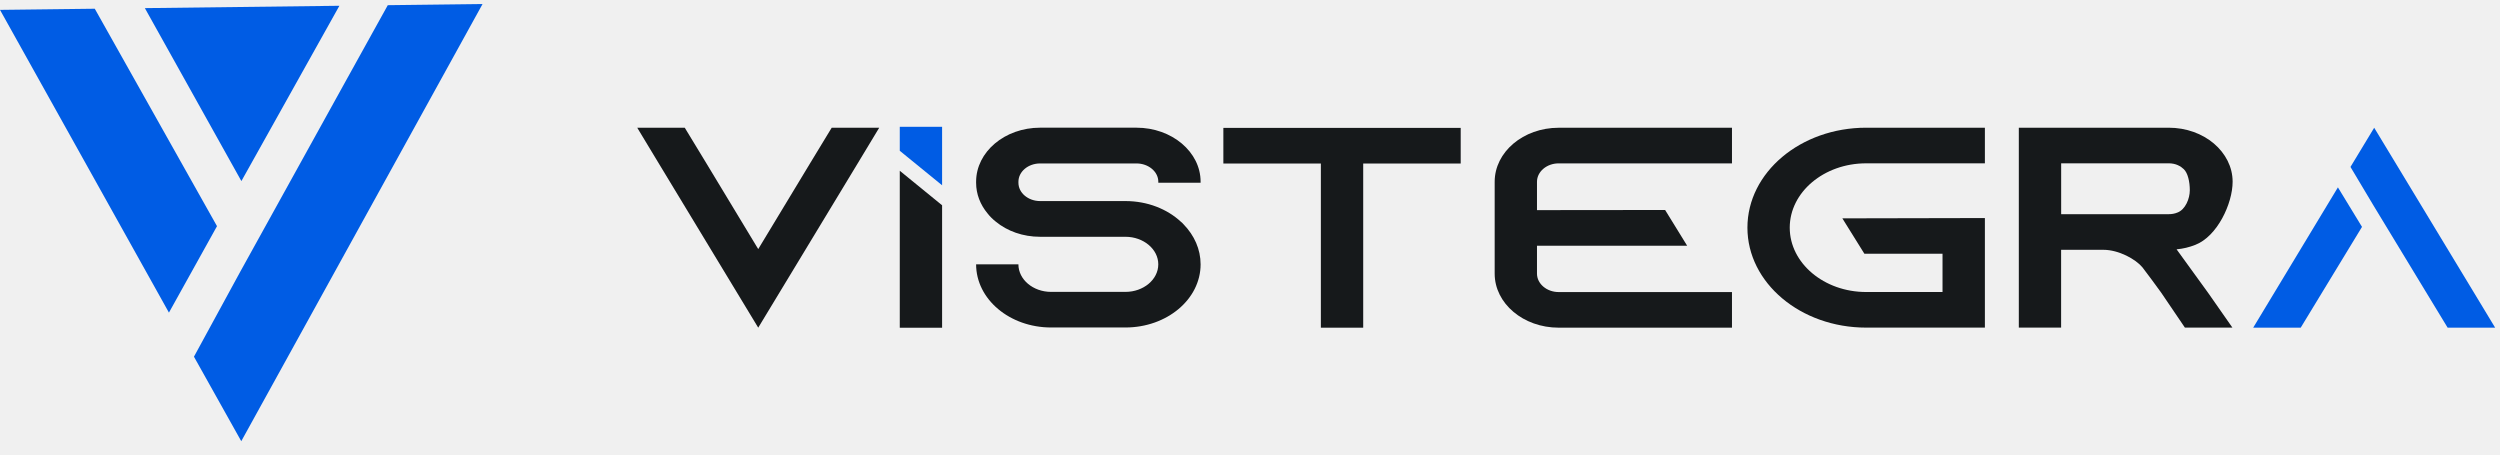
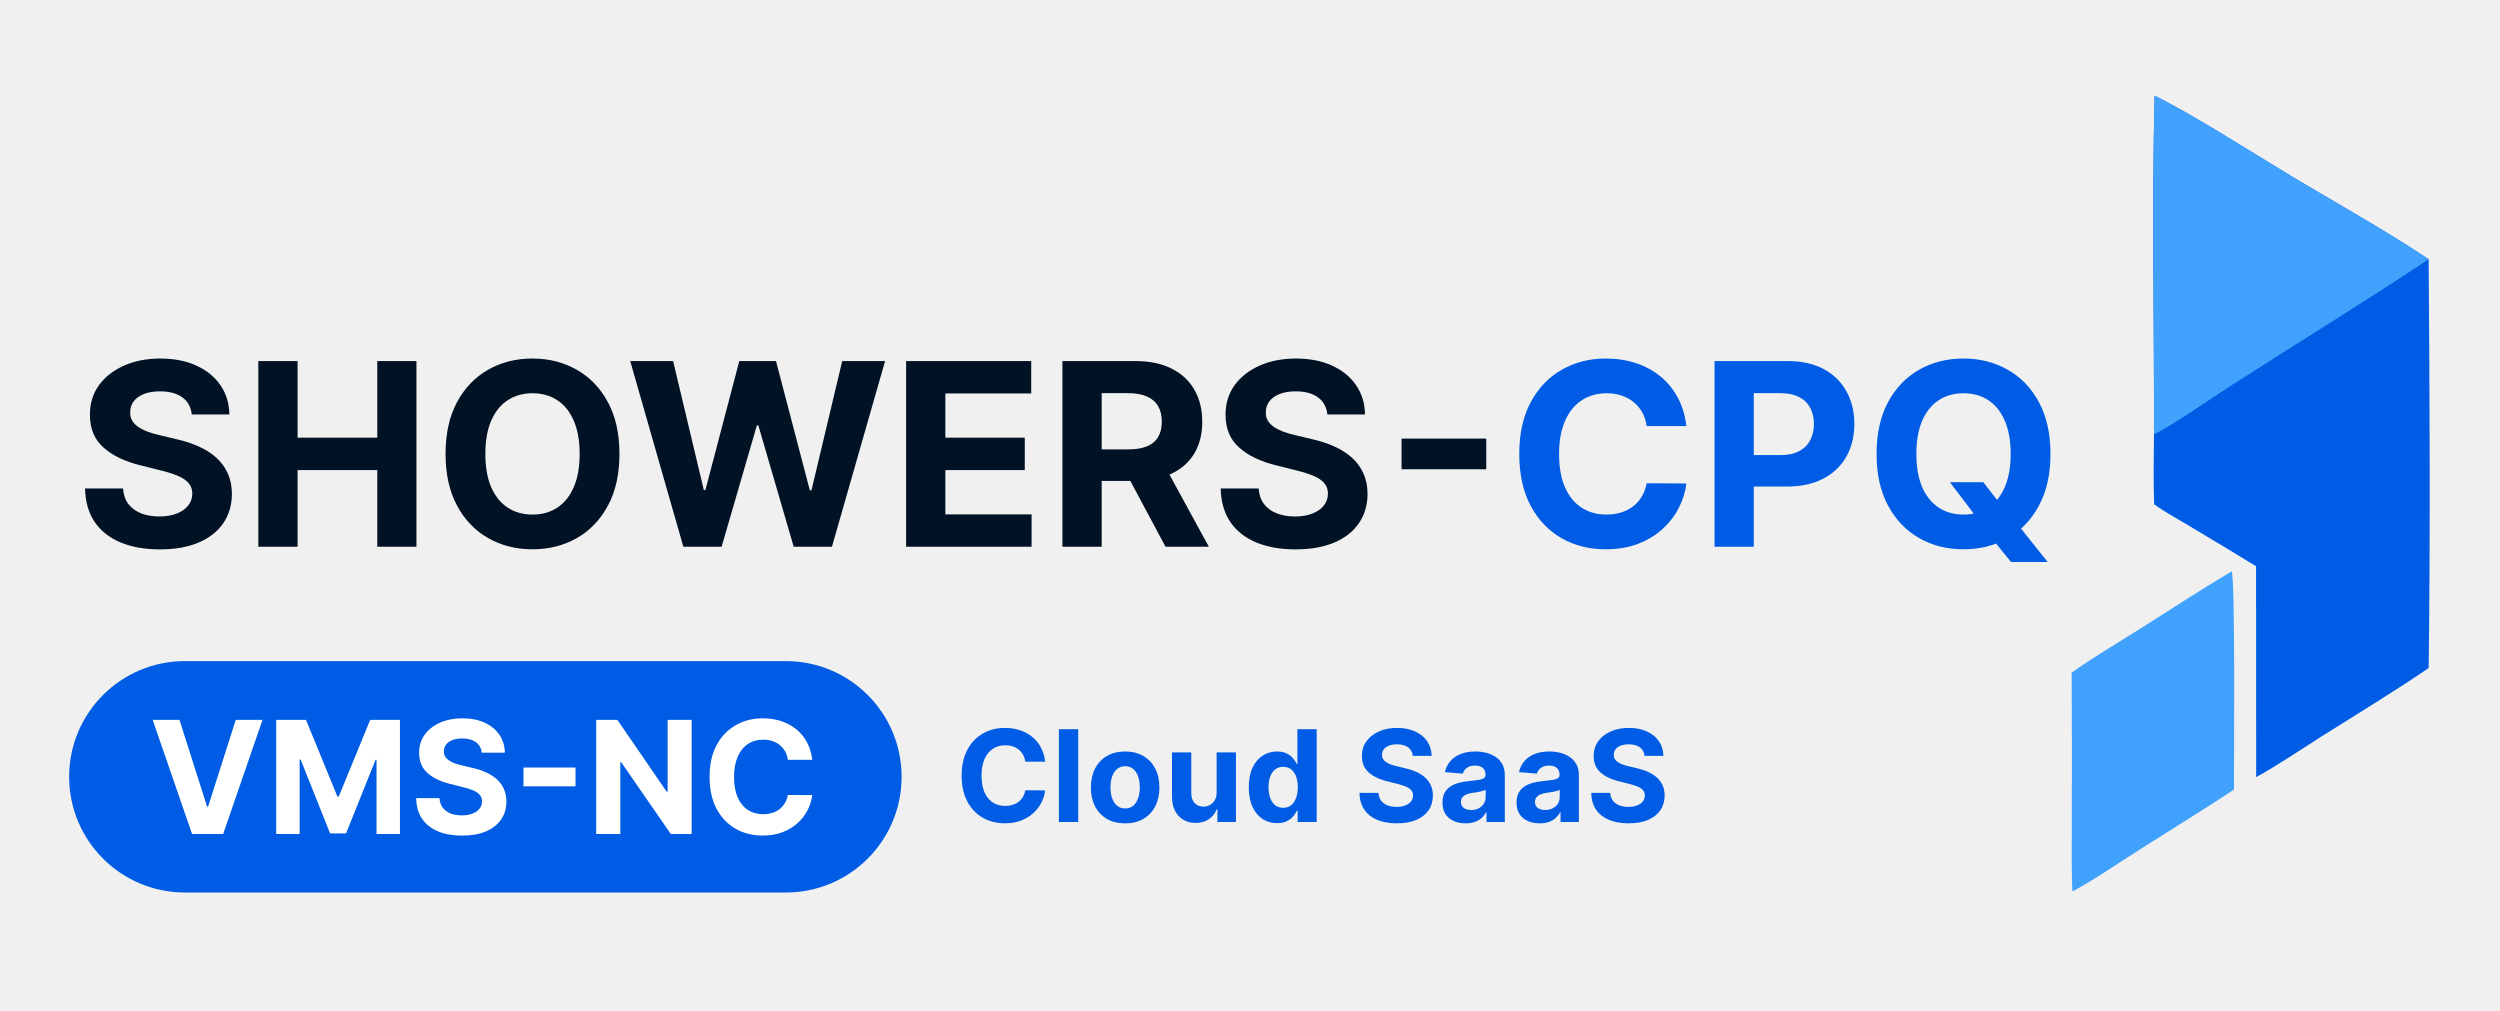
- <svg xmlns="http://www.w3.org/2000/svg" width="220" height="40" viewBox="0 0 220 40" fill="none">
-   <path d="M42.464 0.355L34.125 0.456C32.855 2.748 31.585 5.041 30.314 7.333C27.269 12.822 21.13 23.933 21.13 23.933C19.775 26.419 18.423 28.903 17.068 31.389C18.456 33.869 19.844 36.348 21.231 38.826C22.601 36.345 23.971 33.864 25.341 31.381C28.809 25.101 36.517 11.133 40.34 4.204C41.419 2.252 42.187 0.859 42.464 0.355ZM14.867 27.511C10.615 19.892 4.252 8.486 0 0.869L8.34 0.768L19.096 19.902L14.867 27.511ZM21.242 15.936C16.99 8.317 17 8.334 12.748 0.715L29.867 0.508L21.242 15.936Z" fill="#005CE4" />
-   <path d="M77.37 11.242L75.471 14.387L66.724 28.835L57.977 14.387L56.078 11.242H60.26L62.171 14.387L66.724 21.92L71.278 14.387L73.188 11.242H77.37Z" fill="#16191B" />
-   <path d="M101.931 16.085V15.992C101.931 15.104 101.064 14.383 100.008 14.383H91.533C90.478 14.383 89.622 15.104 89.622 15.992V16.085C89.622 16.973 90.478 17.694 91.533 17.694H99.039C100.974 17.694 102.711 18.393 103.916 19.512C104.015 19.584 104.089 19.669 104.165 19.752C105.096 20.712 105.653 21.935 105.653 23.262C105.653 26.333 102.689 28.819 99.039 28.819H92.499C88.852 28.819 85.898 26.333 85.898 23.262H89.62C89.62 24.599 90.91 25.686 92.499 25.686H99.039C100.628 25.686 101.929 24.599 101.929 23.262C101.929 21.924 100.626 20.837 99.039 20.837H91.533C90.007 20.837 88.642 20.335 87.636 19.51C87.362 19.292 87.114 19.051 86.903 18.779C86.269 18.016 85.898 17.086 85.898 16.083V15.99C85.898 13.368 88.418 11.236 91.533 11.236H100.008C103.122 11.236 105.653 13.368 105.653 15.99V16.083H101.931V16.085Z" fill="#16191B" />
-   <path d="M128.541 11.254V14.39H119.962V28.836H116.236V14.39H107.656V11.254H128.541Z" fill="#16191B" />
-   <path d="M135.255 15.994V18.491L146.531 18.479L148.47 21.625H135.255V24.081C135.255 24.97 136.111 25.701 137.165 25.701H152.414V28.835H137.165C134.051 28.835 131.531 26.705 131.531 24.081V15.996C131.531 13.374 134.051 11.242 137.165 11.242H152.414V14.377H137.165C136.113 14.375 135.255 15.106 135.255 15.994Z" fill="#16191B" />
-   <path d="M157.497 20.034C157.497 23.158 160.513 25.697 164.222 25.697H170.942V22.326H164.064L162.127 19.215L174.67 19.188V28.83H164.222C158.452 28.83 153.773 24.892 153.773 20.034C153.773 15.176 158.45 11.238 164.222 11.238H174.67V14.373H164.222C160.511 14.371 157.497 16.91 157.497 20.034Z" fill="#16191B" />
-   <path d="M194.325 25.785L196.452 28.83H192.271L190.186 25.755L189.296 24.539L188.531 23.523C187.939 22.809 186.453 21.983 185.1 21.983H181.378V28.831H177.656V11.238H190.839C192.403 11.238 193.805 11.77 194.821 12.629C195.839 13.495 196.471 14.686 196.471 15.992C196.471 17.914 195.118 20.813 193.17 21.555C192.662 21.754 192.115 21.889 191.545 21.94C191.543 21.94 191.541 21.94 191.539 21.94L194.325 25.785ZM190.837 18.848C191.111 18.848 191.37 18.806 191.619 18.702C192.313 18.441 192.703 17.483 192.703 16.739C192.703 15.995 192.528 15.215 192.169 14.882C191.9 14.634 191.495 14.371 190.837 14.371H181.382V18.848H190.837Z" fill="#16191B" />
-   <path d="M218.51 27.075C216.594 23.907 212.727 17.518 210.99 14.646C210.303 13.512 209.616 12.377 208.929 11.242C208.233 12.391 207.538 13.54 206.842 14.69C207.521 15.827 208.199 16.963 208.878 18.102C208.878 18.102 211.957 23.181 213.483 25.692C214.12 26.74 214.755 27.789 215.393 28.837H219.573C219.434 28.604 219.048 27.967 218.51 27.075ZM207.856 19.966L202.462 28.835H198.281C200.412 25.304 203.603 20.018 205.736 16.488L207.856 19.966Z" fill="#005CE4" />
-   <path d="M79.18 28.837V15.027L82.905 18.065V28.839H79.18V28.837Z" fill="#16191B" />
-   <path d="M79.18 13.269L82.905 16.305V11.16H79.18V13.269Z" fill="#005CE4" />
+ <svg xmlns="http://www.w3.org/2000/svg" width="940" height="380" viewBox="0 0 940 380" fill="none">
+   <path d="M810.138 36C823.609 42.584 846.034 56.836 859.254 64.836C875.833 74.873 897.385 86.885 913.171 97.48C913.553 147.942 913.81 200.711 913.183 251.166C900.362 259.936 886.081 268.575 872.85 276.929C865.989 281.263 855.079 288.602 848.321 292.177L848.281 212.905C840.194 207.958 832.078 203.058 823.934 198.202C820.016 195.86 813.503 192.242 809.962 189.625C809.659 180.708 809.785 172.136 809.899 163.221C810.013 121.707 809.061 77.24 810.138 36Z" fill="#005CE4" />
+   <path d="M810.138 36C823.609 42.584 846.034 56.836 859.254 64.836C875.833 74.873 897.385 86.885 913.171 97.48C888.768 113.699 863.257 129.318 838.557 145.172C832.865 148.824 815.203 161.091 809.899 163.221C810.013 121.707 809.061 77.24 810.138 36Z" fill="#41A2FD" />
+   <path d="M839.088 214.831C840.491 216.932 839.972 287.642 839.966 296.875C824.915 306.841 809.3 316.208 794.198 326.111C789.385 329.266 784.298 332.497 779.233 335.19C778.8 327.619 779.028 316.907 778.999 309.126C779.079 290.404 779.056 271.681 778.931 252.958C786.225 247.623 796.896 241.339 804.755 236.37C815.996 229.268 827.704 221.59 839.088 214.831Z" fill="#41A2FD" />
+   <path d="M295.5 248.58H69.5C45.476 248.58 26 268.056 26 292.08C26 316.104 45.476 335.58 69.5 335.58H295.5C319.524 335.58 339 316.104 339 292.08C339 268.056 319.524 248.58 295.5 248.58Z" fill="#005CE4" />
+   <path d="M67.482 270.671L77.853 303.272H78.251L88.643 270.671H98.7L83.908 313.58H72.217L57.404 270.671H67.482ZM103.864 270.671H115.052L126.869 299.5H127.372L139.189 270.671H150.377V313.58H141.577V285.651H141.221L130.117 313.37H124.124L113.02 285.547H112.664V313.58H103.864V270.671ZM181.129 283.011C180.961 281.321 180.242 280.008 178.971 279.072C177.7 278.137 175.975 277.669 173.796 277.669C172.315 277.669 171.065 277.878 170.045 278.297C169.026 278.702 168.244 279.268 167.699 279.994C167.168 280.721 166.903 281.545 166.903 282.467C166.875 283.235 167.035 283.905 167.384 284.478C167.748 285.051 168.244 285.547 168.872 285.966C169.501 286.371 170.227 286.727 171.051 287.034C171.875 287.327 172.755 287.579 173.691 287.788L177.546 288.71C179.418 289.129 181.136 289.688 182.7 290.386C184.265 291.085 185.619 291.944 186.765 292.963C187.91 293.983 188.797 295.184 189.426 296.567C190.068 297.95 190.396 299.535 190.41 301.323C190.396 303.949 189.726 306.226 188.399 308.153C187.086 310.067 185.186 311.555 182.7 312.616C180.228 313.664 177.246 314.188 173.754 314.188C170.29 314.188 167.273 313.657 164.703 312.595C162.147 311.534 160.149 309.962 158.71 307.881C157.286 305.786 156.539 303.195 156.469 300.108H165.247C165.345 301.547 165.757 302.748 166.484 303.712C167.224 304.662 168.209 305.381 169.438 305.87C170.681 306.345 172.085 306.582 173.649 306.582C175.186 306.582 176.519 306.359 177.651 305.912C178.796 305.465 179.683 304.843 180.312 304.047C180.94 303.251 181.255 302.336 181.255 301.302C181.255 300.338 180.968 299.528 180.396 298.872C179.837 298.215 179.013 297.657 177.923 297.196C176.848 296.735 175.528 296.316 173.963 295.939L169.291 294.765C165.673 293.885 162.817 292.51 160.722 290.638C158.627 288.766 157.586 286.245 157.6 283.074C157.586 280.476 158.277 278.206 159.674 276.265C161.085 274.323 163.02 272.808 165.478 271.718C167.936 270.629 170.73 270.084 173.859 270.084C177.043 270.084 179.823 270.629 182.197 271.718C184.586 272.808 186.444 274.323 187.771 276.265C189.097 278.206 189.782 280.455 189.824 283.011H181.129ZM216.396 288.585V295.666H196.827V288.585H216.396ZM260.059 270.671V313.58H252.223L233.555 286.573H233.241V313.58H224.169V270.671H232.131L250.652 297.657H251.029V270.671H260.059ZM305.414 285.693H296.237C296.07 284.506 295.728 283.451 295.211 282.53C294.694 281.594 294.031 280.798 293.22 280.141C292.41 279.485 291.474 278.982 290.413 278.633C289.365 278.283 288.227 278.109 286.998 278.109C284.777 278.109 282.842 278.66 281.194 279.764C279.546 280.853 278.268 282.446 277.36 284.541C276.452 286.622 275.998 289.15 275.998 292.125C275.998 295.184 276.452 297.754 277.36 299.836C278.282 301.917 279.567 303.488 281.215 304.55C282.863 305.611 284.77 306.142 286.935 306.142C288.15 306.142 289.275 305.981 290.308 305.66C291.356 305.339 292.285 304.871 293.095 304.256C293.905 303.628 294.575 302.867 295.106 301.973C295.651 301.079 296.028 300.059 296.237 298.914L305.414 298.956C305.177 300.925 304.583 302.825 303.633 304.655C302.698 306.47 301.434 308.098 299.841 309.536C298.263 310.961 296.377 312.092 294.184 312.93C292.005 313.755 289.54 314.167 286.788 314.167C282.961 314.167 279.539 313.301 276.522 311.569C273.519 309.837 271.144 307.329 269.398 304.047C267.666 300.764 266.8 296.791 266.8 292.125C266.8 287.446 267.68 283.465 269.44 280.183C271.2 276.901 273.589 274.4 276.606 272.682C279.623 270.95 283.017 270.084 286.788 270.084C289.275 270.084 291.579 270.433 293.702 271.132C295.839 271.83 297.732 272.85 299.38 274.191C301.028 275.518 302.369 277.145 303.403 279.072C304.451 281 305.121 283.207 305.414 285.693Z" fill="white" />
+   <path d="M392.991 286.392H385.526C385.389 285.427 385.111 284.569 384.69 283.819C384.27 283.057 383.73 282.41 383.071 281.875C382.412 281.341 381.651 280.932 380.787 280.648C379.935 280.364 379.009 280.222 378.009 280.222C376.202 280.222 374.628 280.671 373.287 281.569C371.946 282.455 370.906 283.75 370.168 285.455C369.429 287.148 369.06 289.205 369.06 291.625C369.06 294.114 369.429 296.205 370.168 297.898C370.918 299.591 371.963 300.87 373.304 301.733C374.645 302.597 376.196 303.029 377.957 303.029C378.946 303.029 379.861 302.898 380.702 302.637C381.554 302.375 382.31 301.995 382.969 301.495C383.628 300.983 384.173 300.364 384.605 299.637C385.048 298.91 385.355 298.08 385.526 297.148L392.991 297.182C392.798 298.785 392.315 300.33 391.543 301.819C390.781 303.296 389.753 304.62 388.457 305.79C387.173 306.949 385.639 307.87 383.855 308.552C382.082 309.222 380.077 309.557 377.838 309.557C374.724 309.557 371.94 308.853 369.486 307.444C367.043 306.035 365.111 303.995 363.69 301.324C362.281 298.654 361.577 295.421 361.577 291.625C361.577 287.819 362.293 284.58 363.724 281.91C365.156 279.239 367.099 277.205 369.554 275.807C372.009 274.398 374.77 273.694 377.838 273.694C379.861 273.694 381.736 273.978 383.463 274.546C385.202 275.114 386.741 275.944 388.082 277.034C389.423 278.114 390.514 279.438 391.355 281.006C392.207 282.574 392.753 284.37 392.991 286.392ZM405.409 274.171V309.08H398.148V274.171H405.409ZM423.055 309.591C420.408 309.591 418.118 309.029 416.186 307.904C414.266 306.767 412.783 305.188 411.737 303.165C410.692 301.131 410.169 298.773 410.169 296.091C410.169 293.387 410.692 291.023 411.737 289C412.783 286.966 414.266 285.387 416.186 284.262C418.118 283.125 420.408 282.557 423.055 282.557C425.703 282.557 427.987 283.125 429.908 284.262C431.839 285.387 433.328 286.966 434.374 289C435.419 291.023 435.942 293.387 435.942 296.091C435.942 298.773 435.419 301.131 434.374 303.165C433.328 305.188 431.839 306.767 429.908 307.904C427.987 309.029 425.703 309.591 423.055 309.591ZM423.089 303.966C424.294 303.966 425.3 303.625 426.107 302.944C426.913 302.25 427.521 301.307 427.93 300.114C428.351 298.921 428.561 297.563 428.561 296.04C428.561 294.517 428.351 293.16 427.93 291.966C427.521 290.773 426.913 289.83 426.107 289.137C425.3 288.444 424.294 288.097 423.089 288.097C421.874 288.097 420.851 288.444 420.021 289.137C419.203 289.83 418.584 290.773 418.163 291.966C417.754 293.16 417.55 294.517 417.55 296.04C417.55 297.563 417.754 298.921 418.163 300.114C418.584 301.307 419.203 302.25 420.021 302.944C420.851 303.625 421.874 303.966 423.089 303.966ZM457.453 297.932V282.898H464.714V309.08H457.743V304.324H457.47C456.879 305.858 455.896 307.091 454.521 308.023C453.158 308.955 451.493 309.421 449.527 309.421C447.777 309.421 446.237 309.023 444.908 308.228C443.578 307.432 442.538 306.302 441.788 304.836C441.05 303.37 440.675 301.614 440.663 299.569V282.898H447.925V298.273C447.936 299.819 448.351 301.04 449.169 301.938C449.987 302.836 451.084 303.285 452.459 303.285C453.334 303.285 454.152 303.086 454.913 302.688C455.675 302.279 456.288 301.677 456.754 300.881C457.232 300.086 457.464 299.103 457.453 297.932ZM480.17 309.506C478.182 309.506 476.381 308.995 474.767 307.972C473.165 306.938 471.892 305.421 470.949 303.421C470.017 301.41 469.551 298.944 469.551 296.023C469.551 293.023 470.034 290.529 471 288.54C471.966 286.54 473.25 285.046 474.852 284.057C476.466 283.057 478.233 282.557 480.153 282.557C481.619 282.557 482.841 282.807 483.818 283.307C484.807 283.796 485.602 284.41 486.205 285.148C486.818 285.875 487.284 286.591 487.602 287.296H487.824V274.171H495.068V309.08H487.909V304.887H487.602C487.261 305.614 486.778 306.336 486.153 307.052C485.54 307.756 484.739 308.341 483.75 308.807C482.773 309.273 481.58 309.506 480.17 309.506ZM482.472 303.728C483.642 303.728 484.631 303.41 485.438 302.773C486.256 302.125 486.881 301.222 487.312 300.063C487.756 298.904 487.977 297.546 487.977 295.989C487.977 294.432 487.761 293.08 487.33 291.932C486.898 290.785 486.273 289.898 485.455 289.273C484.636 288.648 483.642 288.336 482.472 288.336C481.278 288.336 480.273 288.66 479.455 289.307C478.636 289.955 478.017 290.853 477.597 292C477.176 293.148 476.966 294.478 476.966 295.989C476.966 297.512 477.176 298.858 477.597 300.029C478.028 301.188 478.648 302.097 479.455 302.756C480.273 303.404 481.278 303.728 482.472 303.728ZM531.222 284.211C531.085 282.836 530.5 281.767 529.466 281.006C528.432 280.245 527.028 279.864 525.256 279.864C524.051 279.864 523.034 280.035 522.205 280.375C521.375 280.705 520.739 281.165 520.295 281.756C519.864 282.347 519.648 283.017 519.648 283.767C519.625 284.392 519.756 284.938 520.04 285.404C520.335 285.87 520.739 286.273 521.25 286.614C521.761 286.944 522.352 287.233 523.023 287.483C523.693 287.722 524.409 287.927 525.17 288.097L528.307 288.847C529.83 289.188 531.227 289.642 532.5 290.211C533.773 290.779 534.875 291.478 535.807 292.307C536.739 293.137 537.46 294.114 537.972 295.239C538.494 296.364 538.761 297.654 538.773 299.108C538.761 301.245 538.216 303.097 537.136 304.665C536.068 306.222 534.523 307.432 532.5 308.296C530.489 309.148 528.063 309.574 525.222 309.574C522.403 309.574 519.949 309.142 517.858 308.279C515.778 307.415 514.153 306.137 512.983 304.444C511.824 302.739 511.216 300.631 511.159 298.12H518.301C518.381 299.29 518.716 300.267 519.307 301.052C519.909 301.824 520.71 302.41 521.71 302.807C522.722 303.194 523.864 303.387 525.136 303.387C526.386 303.387 527.472 303.205 528.392 302.841C529.324 302.478 530.045 301.972 530.557 301.324C531.068 300.677 531.324 299.932 531.324 299.091C531.324 298.307 531.091 297.648 530.625 297.114C530.17 296.58 529.5 296.125 528.614 295.75C527.739 295.375 526.665 295.035 525.392 294.728L521.591 293.773C518.648 293.057 516.324 291.938 514.619 290.415C512.915 288.892 512.068 286.841 512.08 284.262C512.068 282.148 512.631 280.302 513.767 278.722C514.915 277.142 516.489 275.91 518.489 275.023C520.489 274.137 522.761 273.694 525.307 273.694C527.898 273.694 530.159 274.137 532.091 275.023C534.034 275.91 535.545 277.142 536.625 278.722C537.705 280.302 538.261 282.131 538.295 284.211H531.222ZM551.067 309.574C549.396 309.574 547.908 309.285 546.601 308.705C545.294 308.114 544.26 307.245 543.499 306.097C542.749 304.938 542.374 303.495 542.374 301.767C542.374 300.313 542.641 299.091 543.175 298.103C543.709 297.114 544.436 296.319 545.357 295.716C546.277 295.114 547.322 294.66 548.493 294.353C549.675 294.046 550.913 293.83 552.209 293.705C553.732 293.546 554.959 293.398 555.891 293.262C556.822 293.114 557.499 292.898 557.919 292.614C558.339 292.33 558.55 291.91 558.55 291.353V291.25C558.55 290.171 558.209 289.336 557.527 288.745C556.857 288.154 555.902 287.858 554.663 287.858C553.357 287.858 552.317 288.148 551.544 288.728C550.771 289.296 550.26 290.012 550.01 290.875L543.294 290.33C543.635 288.739 544.305 287.364 545.305 286.205C546.305 285.035 547.595 284.137 549.175 283.512C550.766 282.875 552.607 282.557 554.697 282.557C556.152 282.557 557.544 282.728 558.874 283.069C560.214 283.41 561.402 283.938 562.436 284.654C563.482 285.37 564.305 286.29 564.908 287.415C565.51 288.529 565.811 289.864 565.811 291.421V309.08H558.925V305.449H558.72C558.3 306.267 557.737 306.989 557.033 307.614C556.328 308.228 555.482 308.711 554.493 309.063C553.504 309.404 552.362 309.574 551.067 309.574ZM553.146 304.563C554.214 304.563 555.158 304.353 555.976 303.932C556.794 303.5 557.436 302.921 557.902 302.194C558.368 301.466 558.601 300.642 558.601 299.722V296.944C558.374 297.091 558.061 297.228 557.663 297.353C557.277 297.466 556.839 297.574 556.351 297.677C555.862 297.767 555.374 297.853 554.885 297.932C554.396 298 553.953 298.063 553.555 298.12C552.703 298.245 551.959 298.444 551.322 298.716C550.686 298.989 550.192 299.358 549.839 299.824C549.487 300.279 549.311 300.847 549.311 301.529C549.311 302.517 549.669 303.273 550.385 303.796C551.112 304.307 552.033 304.563 553.146 304.563ZM578.911 309.574C577.24 309.574 575.751 309.285 574.445 308.705C573.138 308.114 572.104 307.245 571.342 306.097C570.592 304.938 570.217 303.495 570.217 301.767C570.217 300.313 570.484 299.091 571.018 298.103C571.553 297.114 572.28 296.319 573.2 295.716C574.121 295.114 575.166 294.66 576.337 294.353C577.518 294.046 578.757 293.83 580.053 293.705C581.575 293.546 582.803 293.398 583.734 293.262C584.666 293.114 585.342 292.898 585.763 292.614C586.183 292.33 586.393 291.91 586.393 291.353V291.25C586.393 290.171 586.053 289.336 585.371 288.745C584.7 288.154 583.746 287.858 582.507 287.858C581.2 287.858 580.161 288.148 579.388 288.728C578.615 289.296 578.104 290.012 577.854 290.875L571.138 290.33C571.479 288.739 572.149 287.364 573.149 286.205C574.149 285.035 575.439 284.137 577.018 283.512C578.609 282.875 580.45 282.557 582.541 282.557C583.996 282.557 585.388 282.728 586.717 283.069C588.058 283.41 589.246 283.938 590.28 284.654C591.325 285.37 592.149 286.29 592.751 287.415C593.354 288.529 593.655 289.864 593.655 291.421V309.08H586.768V305.449H586.564C586.143 306.267 585.581 306.989 584.876 307.614C584.172 308.228 583.325 308.711 582.337 309.063C581.348 309.404 580.206 309.574 578.911 309.574ZM580.99 304.563C582.058 304.563 583.001 304.353 583.82 303.932C584.638 303.5 585.28 302.921 585.746 302.194C586.212 301.466 586.445 300.642 586.445 299.722V296.944C586.217 297.091 585.905 297.228 585.507 297.353C585.121 297.466 584.683 297.574 584.195 297.677C583.706 297.767 583.217 297.853 582.729 297.932C582.24 298 581.797 298.063 581.399 298.12C580.547 298.245 579.803 298.444 579.166 298.716C578.53 298.989 578.036 299.358 577.683 299.824C577.331 300.279 577.155 300.847 577.155 301.529C577.155 302.517 577.513 303.273 578.229 303.796C578.956 304.307 579.876 304.563 580.99 304.563ZM618.362 284.211C618.226 282.836 617.641 281.767 616.607 281.006C615.572 280.245 614.169 279.864 612.396 279.864C611.192 279.864 610.175 280.035 609.345 280.375C608.516 280.705 607.879 281.165 607.436 281.756C607.004 282.347 606.788 283.017 606.788 283.767C606.766 284.392 606.896 284.938 607.18 285.404C607.476 285.87 607.879 286.273 608.391 286.614C608.902 286.944 609.493 287.233 610.163 287.483C610.834 287.722 611.55 287.927 612.311 288.097L615.447 288.847C616.97 289.188 618.368 289.642 619.641 290.211C620.913 290.779 622.016 291.478 622.947 292.307C623.879 293.137 624.601 294.114 625.112 295.239C625.635 296.364 625.902 297.654 625.913 299.108C625.902 301.245 625.357 303.097 624.277 304.665C623.209 306.222 621.663 307.432 619.641 308.296C617.629 309.148 615.203 309.574 612.362 309.574C609.544 309.574 607.089 309.142 604.999 308.279C602.919 307.415 601.294 306.137 600.124 304.444C598.964 302.739 598.357 300.631 598.3 298.12H605.442C605.521 299.29 605.857 300.267 606.447 301.052C607.05 301.824 607.851 302.41 608.851 302.807C609.862 303.194 611.004 303.387 612.277 303.387C613.527 303.387 614.612 303.205 615.533 302.841C616.464 302.478 617.186 301.972 617.697 301.324C618.209 300.677 618.464 299.932 618.464 299.091C618.464 298.307 618.232 297.648 617.766 297.114C617.311 296.58 616.641 296.125 615.754 295.75C614.879 295.375 613.805 295.035 612.533 294.728L608.732 293.773C605.788 293.057 603.464 291.938 601.76 290.415C600.055 288.892 599.209 286.841 599.22 284.262C599.209 282.148 599.771 280.302 600.908 278.722C602.055 277.142 603.629 275.91 605.629 275.023C607.629 274.137 609.902 273.694 612.447 273.694C615.038 273.694 617.3 274.137 619.232 275.023C621.175 275.91 622.686 277.142 623.766 278.722C624.845 280.302 625.402 282.131 625.436 284.211H618.362Z" fill="#005CE4" />
+   <path d="M72.099 155.841C71.827 153.091 70.656 150.955 68.588 149.432C66.52 147.909 63.713 147.148 60.168 147.148C57.758 147.148 55.724 147.489 54.065 148.171C52.406 148.83 51.133 149.75 50.247 150.932C49.383 152.114 48.952 153.455 48.952 154.955C48.906 156.205 49.168 157.296 49.736 158.228C50.327 159.16 51.133 159.966 52.156 160.648C53.179 161.307 54.361 161.887 55.702 162.387C57.043 162.864 58.474 163.273 59.997 163.614L66.27 165.114C69.315 165.796 72.111 166.705 74.656 167.841C77.202 168.978 79.406 170.375 81.27 172.034C83.134 173.694 84.577 175.648 85.599 177.898C86.645 180.148 87.179 182.728 87.202 185.637C87.179 189.91 86.088 193.614 83.929 196.75C81.793 199.864 78.702 202.285 74.656 204.012C70.633 205.716 65.781 206.569 60.099 206.569C54.463 206.569 49.554 205.705 45.372 203.978C41.213 202.25 37.963 199.694 35.622 196.307C33.304 192.898 32.088 188.682 31.974 183.66H46.258C46.418 186 47.088 187.955 48.27 189.523C49.474 191.069 51.077 192.239 53.077 193.035C55.099 193.807 57.383 194.194 59.929 194.194C62.429 194.194 64.599 193.83 66.44 193.103C68.304 192.375 69.747 191.364 70.77 190.069C71.793 188.773 72.304 187.285 72.304 185.603C72.304 184.035 71.838 182.716 70.906 181.648C69.997 180.58 68.656 179.671 66.883 178.921C65.133 178.171 62.986 177.489 60.44 176.875L52.838 174.966C46.952 173.535 42.304 171.296 38.895 168.25C35.486 165.205 33.793 161.103 33.815 155.944C33.793 151.716 34.918 148.023 37.19 144.864C39.486 141.705 42.633 139.239 46.633 137.466C50.633 135.694 55.179 134.807 60.27 134.807C65.452 134.807 69.974 135.694 73.838 137.466C77.724 139.239 80.747 141.705 82.906 144.864C85.065 148.023 86.179 151.682 86.247 155.841H72.099ZM97.131 205.58V135.762H111.892V164.569H141.858V135.762H156.585V205.58H141.858V176.739H111.892V205.58H97.131ZM232.915 170.671C232.915 178.285 231.472 184.762 228.585 190.103C225.722 195.444 221.813 199.523 216.858 202.341C211.926 205.137 206.381 206.535 200.222 206.535C194.017 206.535 188.449 205.125 183.517 202.307C178.585 199.489 174.688 195.41 171.824 190.069C168.96 184.728 167.528 178.262 167.528 170.671C167.528 163.057 168.96 156.58 171.824 151.239C174.688 145.898 178.585 141.83 183.517 139.035C188.449 136.216 194.017 134.807 200.222 134.807C206.381 134.807 211.926 136.216 216.858 139.035C221.813 141.83 225.722 145.898 228.585 151.239C231.472 156.58 232.915 163.057 232.915 170.671ZM217.949 170.671C217.949 165.739 217.21 161.58 215.733 158.194C214.278 154.807 212.222 152.239 209.562 150.489C206.903 148.739 203.79 147.864 200.222 147.864C196.653 147.864 193.54 148.739 190.881 150.489C188.222 152.239 186.153 154.807 184.676 158.194C183.222 161.58 182.494 165.739 182.494 170.671C182.494 175.603 183.222 179.762 184.676 183.148C186.153 186.535 188.222 189.103 190.881 190.853C193.54 192.603 196.653 193.478 200.222 193.478C203.79 193.478 206.903 192.603 209.562 190.853C212.222 189.103 214.278 186.535 215.733 183.148C217.21 179.762 217.949 175.603 217.949 170.671ZM256.94 205.58L236.963 135.762H253.088L264.645 184.273H265.224L277.974 135.762H291.781L304.497 184.375H305.111L316.668 135.762H332.793L312.815 205.58H298.429L285.134 159.932H284.588L271.327 205.58H256.94ZM340.693 205.58V135.762H387.739V147.932H355.455V164.569H385.318V176.739H355.455V193.41H387.875V205.58H340.693ZM399.474 205.58V135.762H427.02C432.293 135.762 436.793 136.705 440.52 138.591C444.27 140.455 447.122 143.103 449.077 146.535C451.054 149.944 452.043 153.955 452.043 158.569C452.043 163.205 451.043 167.194 449.043 170.534C447.043 173.853 444.145 176.398 440.349 178.171C436.577 179.944 432.009 180.83 426.645 180.83H408.202V168.966H424.259C427.077 168.966 429.418 168.58 431.281 167.807C433.145 167.035 434.531 165.875 435.44 164.33C436.372 162.785 436.838 160.864 436.838 158.569C436.838 156.25 436.372 154.296 435.44 152.705C434.531 151.114 433.134 149.909 431.247 149.091C429.384 148.25 427.031 147.83 424.19 147.83H414.236V205.58H399.474ZM437.179 173.807L454.531 205.58H438.236L421.259 173.807H437.179ZM558.827 164.909V176.432H526.986V164.909H558.827Z" fill="#011225" />
+   <path d="M495.588 149.432C497.656 150.955 498.827 153.091 499.099 155.841H513.247C513.179 151.682 512.065 148.023 509.906 144.864C507.747 141.705 504.724 139.239 500.838 137.466C496.974 135.694 492.452 134.807 487.27 134.807C482.179 134.807 477.633 135.694 473.633 137.466C469.633 139.239 466.486 141.705 464.19 144.864C461.918 148.023 460.793 151.716 460.815 155.944C460.793 161.103 462.486 165.205 465.895 168.25C469.304 171.296 473.952 173.535 479.838 174.966L487.44 176.875C489.986 177.489 492.133 178.171 493.883 178.921C495.656 179.671 496.997 180.58 497.906 181.648C498.838 182.716 499.304 184.035 499.304 185.603C499.304 187.285 498.793 188.773 497.77 190.069C496.747 191.364 495.304 192.375 493.44 193.103C491.599 193.83 489.429 194.194 486.929 194.194C484.383 194.194 482.099 193.807 480.077 193.035C478.077 192.239 476.474 191.069 475.27 189.523C474.088 187.955 473.418 186 473.258 183.66H458.974C459.088 188.682 460.304 192.898 462.622 196.307C464.963 199.694 468.213 202.25 472.372 203.978C476.554 205.705 481.463 206.569 487.099 206.569C492.781 206.569 497.633 205.716 501.656 204.012C505.702 202.285 508.793 199.864 510.929 196.75C513.088 193.614 514.179 189.91 514.202 185.637C514.179 182.728 513.645 180.148 512.599 177.898C511.577 175.648 510.134 173.694 508.27 172.034C506.406 170.375 504.202 168.978 501.656 167.841C499.111 166.705 496.315 165.796 493.27 165.114L486.997 163.614C485.474 163.273 484.043 162.864 482.702 162.387C481.361 161.887 480.179 161.307 479.156 160.648C478.133 159.966 477.327 159.16 476.736 158.228C476.168 157.296 475.906 156.205 475.952 154.955C475.952 153.455 476.383 152.114 477.247 150.932C478.133 149.75 479.406 148.83 481.065 148.171C482.724 147.489 484.759 147.148 487.168 147.148C490.713 147.148 493.52 147.909 495.588 149.432Z" fill="#011225" />
+   <path d="M634.077 160.205H619.145C618.872 158.273 618.315 156.557 617.474 155.057C616.634 153.534 615.554 152.239 614.236 151.171C612.918 150.103 611.395 149.284 609.668 148.716C607.963 148.148 606.111 147.864 604.111 147.864C600.497 147.864 597.349 148.762 594.668 150.557C591.986 152.33 589.906 154.921 588.429 158.33C586.952 161.716 586.213 165.83 586.213 170.671C586.213 175.648 586.952 179.83 588.429 183.216C589.929 186.603 592.02 189.16 594.702 190.887C597.384 192.614 600.486 193.478 604.009 193.478C605.986 193.478 607.815 193.216 609.497 192.694C611.202 192.171 612.713 191.41 614.031 190.41C615.349 189.387 616.44 188.148 617.304 186.694C618.19 185.239 618.804 183.58 619.145 181.716L634.077 181.785C633.69 184.989 632.724 188.08 631.179 191.057C629.656 194.012 627.599 196.66 625.009 199C622.44 201.319 619.372 203.16 615.804 204.523C612.259 205.864 608.247 206.535 603.77 206.535C597.543 206.535 591.974 205.125 587.065 202.307C582.179 199.489 578.315 195.41 575.474 190.069C572.656 184.728 571.247 178.262 571.247 170.671C571.247 163.057 572.679 156.58 575.543 151.239C578.406 145.898 582.293 141.83 587.202 139.035C592.111 136.216 597.634 134.807 603.77 134.807C607.815 134.807 611.565 135.375 615.02 136.512C618.497 137.648 621.577 139.307 624.259 141.489C626.94 143.648 629.122 146.296 630.804 149.432C632.509 152.569 633.599 156.16 634.077 160.205ZM644.662 205.58V135.762H672.207C677.503 135.762 682.014 136.773 685.741 138.796C689.469 140.796 692.31 143.58 694.264 147.148C696.241 150.694 697.23 154.785 697.23 159.421C697.23 164.057 696.23 168.148 694.23 171.694C692.23 175.239 689.332 178 685.537 179.978C681.764 181.955 677.196 182.944 671.832 182.944H654.276V171.114H669.446C672.287 171.114 674.628 170.625 676.469 169.648C678.332 168.648 679.719 167.273 680.628 165.523C681.56 163.75 682.026 161.716 682.026 159.421C682.026 157.103 681.56 155.08 680.628 153.353C679.719 151.603 678.332 150.25 676.469 149.296C674.605 148.319 672.241 147.83 669.378 147.83H659.423V205.58H644.662ZM733.17 181.307H745.716L752.023 189.421L758.227 196.648L769.92 211.307H756.148L748.102 201.421L743.977 195.557L733.17 181.307ZM770.977 170.671C770.977 178.285 769.534 184.762 766.648 190.103C763.784 195.444 759.875 199.523 754.92 202.341C749.989 205.137 744.443 206.535 738.284 206.535C732.08 206.535 726.511 205.125 721.58 202.307C716.648 199.489 712.75 195.41 709.886 190.069C707.023 184.728 705.591 178.262 705.591 170.671C705.591 163.057 707.023 156.58 709.886 151.239C712.75 145.898 716.648 141.83 721.58 139.035C726.511 136.216 732.08 134.807 738.284 134.807C744.443 134.807 749.989 136.216 754.92 139.035C759.875 141.83 763.784 145.898 766.648 151.239C769.534 156.58 770.977 163.057 770.977 170.671ZM756.011 170.671C756.011 165.739 755.273 161.58 753.795 158.194C752.341 154.807 750.284 152.239 747.625 150.489C744.966 148.739 741.852 147.864 738.284 147.864C734.716 147.864 731.602 148.739 728.943 150.489C726.284 152.239 724.216 154.807 722.739 158.194C721.284 161.58 720.557 165.739 720.557 170.671C720.557 175.603 721.284 179.762 722.739 183.148C724.216 186.535 726.284 189.103 728.943 190.853C731.602 192.603 734.716 193.478 738.284 193.478C741.852 193.478 744.966 192.603 747.625 190.853C750.284 189.103 752.341 186.535 753.795 183.148C755.273 179.762 756.011 175.603 756.011 170.671Z" fill="#005CE4" />
</svg>
